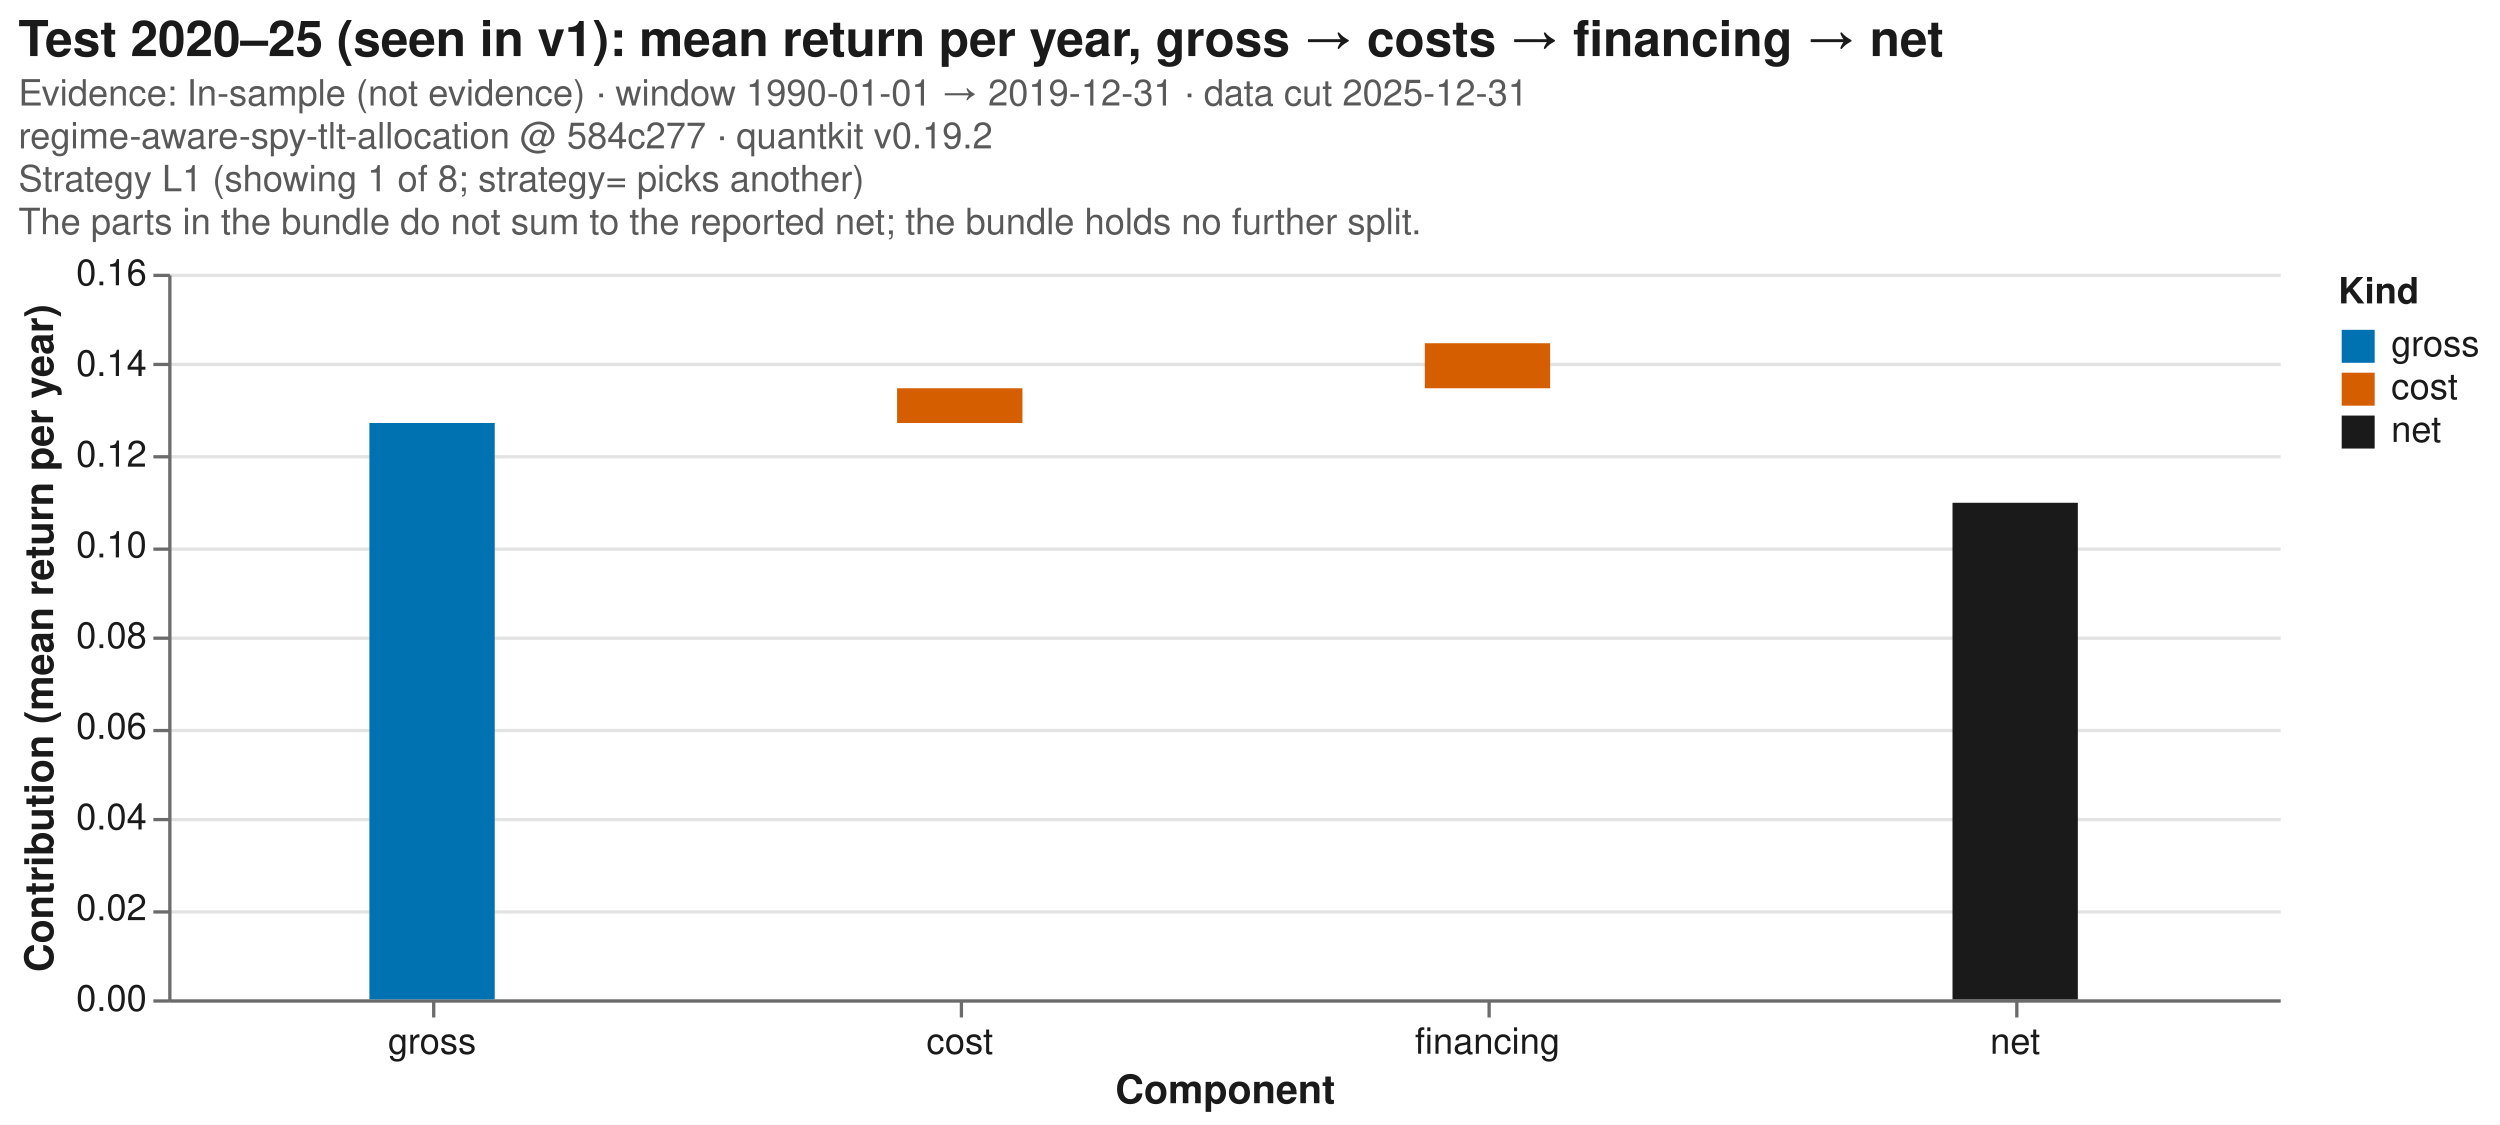
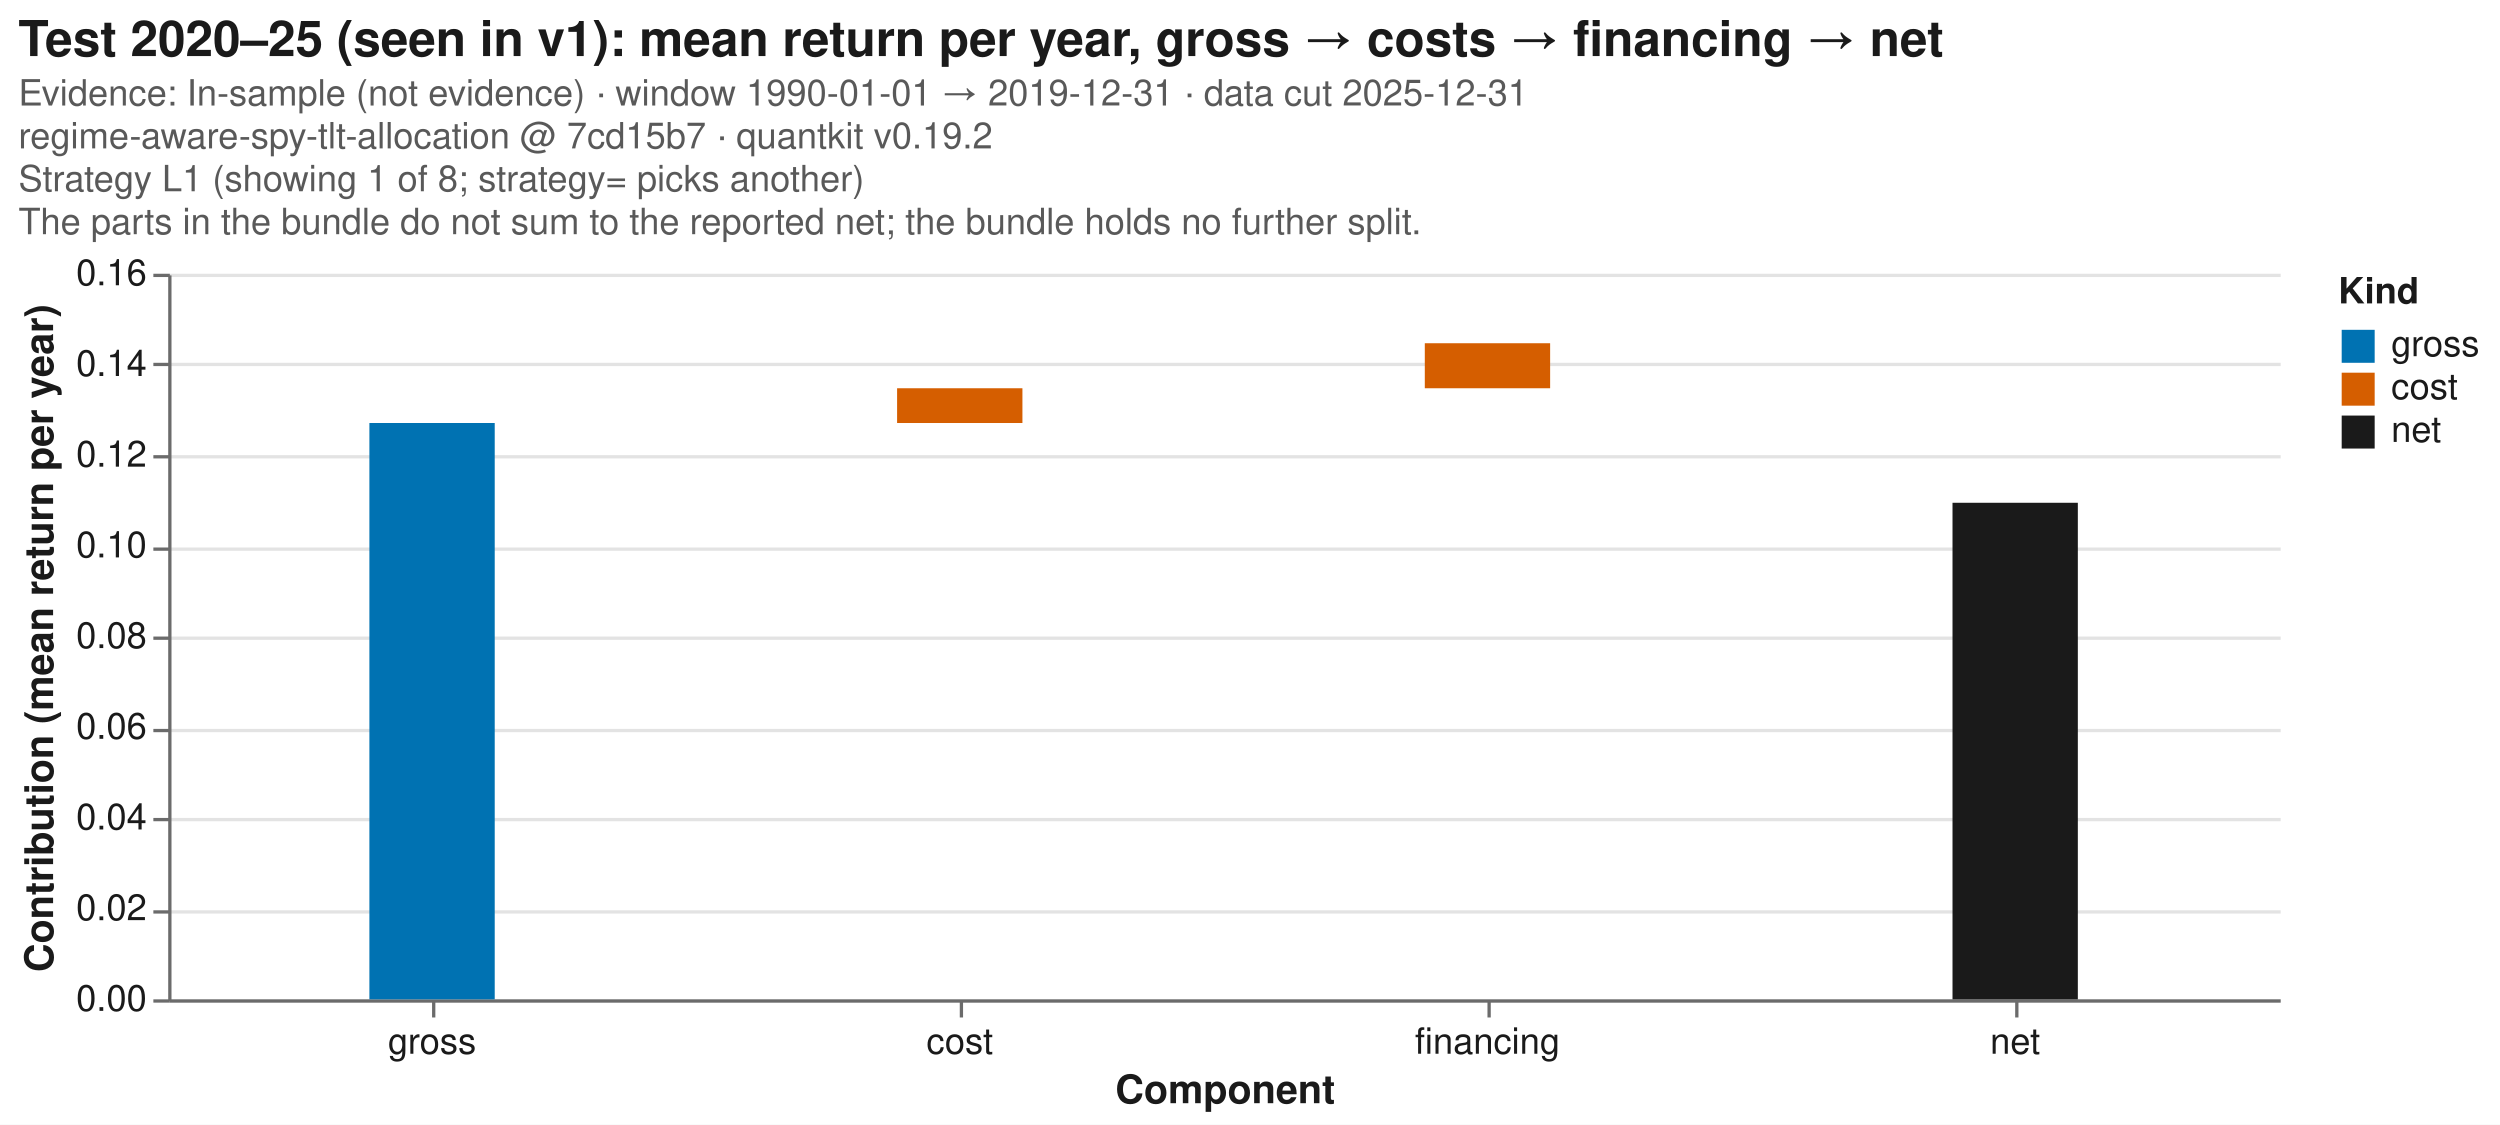
<svg xmlns="http://www.w3.org/2000/svg" version="1.1" class="marks" width="758" height="341" viewBox="0 0 758 341">
  <rect width="758" height="341" fill="#FFFFFF" />
  <g fill="none" stroke-miterlimit="10" transform="translate(51,83)">
    <g class="mark-group role-frame root" role="graphics-object" aria-roledescription="group mark container">
      <g transform="translate(0,0)">
        <path class="background" aria-hidden="true" d="M0,0h640v220h-640Z" />
        <g>
          <g class="mark-group role-axis" aria-hidden="true">
            <g transform="translate(0.5,0.5)">
              <path class="background" aria-hidden="true" d="M0,0h0v0h0Z" pointer-events="none" />
              <g>
                <g class="mark-rule role-axis-grid" pointer-events="none">
                  <line transform="translate(0,220)" x2="640" y2="0" stroke="#E3E3E3" stroke-width="1" opacity="1" />
                  <line transform="translate(0,193)" x2="640" y2="0" stroke="#E3E3E3" stroke-width="1" opacity="1" />
                  <line transform="translate(0,165)" x2="640" y2="0" stroke="#E3E3E3" stroke-width="1" opacity="1" />
                  <line transform="translate(0,138)" x2="640" y2="0" stroke="#E3E3E3" stroke-width="1" opacity="1" />
                  <line transform="translate(0,110)" x2="640" y2="0" stroke="#E3E3E3" stroke-width="1" opacity="1" />
                  <line transform="translate(0,83)" x2="640" y2="0" stroke="#E3E3E3" stroke-width="1" opacity="1" />
                  <line transform="translate(0,55)" x2="640" y2="0" stroke="#E3E3E3" stroke-width="1" opacity="1" />
                  <line transform="translate(0,27)" x2="640" y2="0" stroke="#E3E3E3" stroke-width="1" opacity="1" />
                  <line transform="translate(0,0)" x2="640" y2="0" stroke="#E3E3E3" stroke-width="1" opacity="1" />
                </g>
              </g>
              <path class="foreground" aria-hidden="true" d="" pointer-events="none" display="none" />
            </g>
          </g>
          <g class="mark-group role-axis" role="graphics-symbol" aria-roledescription="axis" aria-label="X-axis titled 'Component' for a discrete scale with 4 values: gross, cost, financing, net">
            <g transform="translate(0.5,220.5)">
              <path class="background" aria-hidden="true" d="M0,0h0v0h0Z" pointer-events="none" />
              <g>
                <g class="mark-rule role-axis-tick" pointer-events="none">
                  <line transform="translate(80,0)" x2="0" y2="5" stroke="#6B6B6B" stroke-width="1" opacity="1" />
                  <line transform="translate(240,0)" x2="0" y2="5" stroke="#6B6B6B" stroke-width="1" opacity="1" />
                  <line transform="translate(400,0)" x2="0" y2="5" stroke="#6B6B6B" stroke-width="1" opacity="1" />
                  <line transform="translate(560,0)" x2="0" y2="5" stroke="#6B6B6B" stroke-width="1" opacity="1" />
                </g>
                <g class="mark-text role-axis-label" pointer-events="none">
                  <text text-anchor="middle" transform="translate(79.5,16)" font-family="Helvetica Neue, Helvetica, Arial, sans-serif" font-size="11px" fill="#1A1A1A" opacity="1">gross</text>
                  <text text-anchor="middle" transform="translate(239.5,16)" font-family="Helvetica Neue, Helvetica, Arial, sans-serif" font-size="11px" fill="#1A1A1A" opacity="1">cost</text>
                  <text text-anchor="middle" transform="translate(399.5,16)" font-family="Helvetica Neue, Helvetica, Arial, sans-serif" font-size="11px" fill="#1A1A1A" opacity="1">financing</text>
                  <text text-anchor="middle" transform="translate(559.5,16)" font-family="Helvetica Neue, Helvetica, Arial, sans-serif" font-size="11px" fill="#1A1A1A" opacity="1">net</text>
                </g>
                <g class="mark-rule role-axis-domain" pointer-events="none">
                  <line transform="translate(0,0)" x2="640" y2="0" stroke="#6B6B6B" stroke-width="1" opacity="1" />
                </g>
                <g class="mark-text role-axis-title" pointer-events="none">
                  <text text-anchor="middle" transform="translate(320,31)" font-family="Helvetica Neue, Helvetica, Arial, sans-serif" font-size="12px" font-weight="bold" fill="#1A1A1A" opacity="1">Component</text>
                </g>
              </g>
              <path class="foreground" aria-hidden="true" d="" pointer-events="none" display="none" />
            </g>
          </g>
          <g class="mark-group role-axis" role="graphics-symbol" aria-roledescription="axis" aria-label="Y-axis titled 'Contribution (mean return per year)' for a linear scale with values from 0.00 to 0.16">
            <g transform="translate(0.5,0.5)">
              <path class="background" aria-hidden="true" d="M0,0h0v0h0Z" pointer-events="none" />
              <g>
                <g class="mark-rule role-axis-tick" pointer-events="none">
                  <line transform="translate(0,220)" x2="-5" y2="0" stroke="#6B6B6B" stroke-width="1" opacity="1" />
                  <line transform="translate(0,193)" x2="-5" y2="0" stroke="#6B6B6B" stroke-width="1" opacity="1" />
                  <line transform="translate(0,165)" x2="-5" y2="0" stroke="#6B6B6B" stroke-width="1" opacity="1" />
                  <line transform="translate(0,138)" x2="-5" y2="0" stroke="#6B6B6B" stroke-width="1" opacity="1" />
                  <line transform="translate(0,110)" x2="-5" y2="0" stroke="#6B6B6B" stroke-width="1" opacity="1" />
                  <line transform="translate(0,83)" x2="-5" y2="0" stroke="#6B6B6B" stroke-width="1" opacity="1" />
                  <line transform="translate(0,55)" x2="-5" y2="0" stroke="#6B6B6B" stroke-width="1" opacity="1" />
                  <line transform="translate(0,27)" x2="-5" y2="0" stroke="#6B6B6B" stroke-width="1" opacity="1" />
                  <line transform="translate(0,0)" x2="-5" y2="0" stroke="#6B6B6B" stroke-width="1" opacity="1" />
                </g>
                <g class="mark-text role-axis-label" pointer-events="none">
                  <text text-anchor="end" transform="translate(-7,223)" font-family="Helvetica Neue, Helvetica, Arial, sans-serif" font-size="11px" fill="#1A1A1A" opacity="1">0.00</text>
                  <text text-anchor="end" transform="translate(-7,195.5)" font-family="Helvetica Neue, Helvetica, Arial, sans-serif" font-size="11px" fill="#1A1A1A" opacity="1">0.02</text>
                  <text text-anchor="end" transform="translate(-7,168)" font-family="Helvetica Neue, Helvetica, Arial, sans-serif" font-size="11px" fill="#1A1A1A" opacity="1">0.04</text>
                  <text text-anchor="end" transform="translate(-7,140.5)" font-family="Helvetica Neue, Helvetica, Arial, sans-serif" font-size="11px" fill="#1A1A1A" opacity="1">0.06</text>
                  <text text-anchor="end" transform="translate(-7,113)" font-family="Helvetica Neue, Helvetica, Arial, sans-serif" font-size="11px" fill="#1A1A1A" opacity="1">0.08</text>
                  <text text-anchor="end" transform="translate(-7,85.5)" font-family="Helvetica Neue, Helvetica, Arial, sans-serif" font-size="11px" fill="#1A1A1A" opacity="1">0.10</text>
                  <text text-anchor="end" transform="translate(-7,58)" font-family="Helvetica Neue, Helvetica, Arial, sans-serif" font-size="11px" fill="#1A1A1A" opacity="1">0.12</text>
                  <text text-anchor="end" transform="translate(-7,30.5)" font-family="Helvetica Neue, Helvetica, Arial, sans-serif" font-size="11px" fill="#1A1A1A" opacity="1">0.14</text>
                  <text text-anchor="end" transform="translate(-7,3)" font-family="Helvetica Neue, Helvetica, Arial, sans-serif" font-size="11px" fill="#1A1A1A" opacity="1">0.16</text>
                </g>
                <g class="mark-rule role-axis-domain" pointer-events="none">
                  <line transform="translate(0,220)" x2="0" y2="-220" stroke="#6B6B6B" stroke-width="1" opacity="1" />
                </g>
                <g class="mark-text role-axis-title" pointer-events="none">
                  <text text-anchor="middle" transform="translate(-32.406,110) rotate(-90) translate(0,-3)" font-family="Helvetica Neue, Helvetica, Arial, sans-serif" font-size="12px" font-weight="bold" fill="#1A1A1A" opacity="1">Contribution (mean return per year)</text>
                </g>
              </g>
              <path class="foreground" aria-hidden="true" d="" pointer-events="none" display="none" />
            </g>
          </g>
          <g class="mark-rect role-mark marks" role="graphics-object" aria-roledescription="rect mark container">
            <path aria-label="Component: gross; Contribution (mean return per year): 0; Kind: gross; part: gross; value: 0.1271" role="graphics-symbol" aria-roledescription="bar" d="M61,45.255h38v174.745h-38Z" fill="#0072B2" />
            <path aria-label="Component: cost; Contribution (mean return per year): 0.127087032981; Kind: cost; part: cost; value: −0.007663" role="graphics-symbol" aria-roledescription="bar" d="M221,34.719h38v10.537h-38Z" fill="#D55E00" />
            <path aria-label="Component: financing; Contribution (mean return per year): 0.134749948051; Kind: cost; part: financing; value: −0.009927" role="graphics-symbol" aria-roledescription="bar" d="M381,21.07h38v13.649h-38Z" fill="#D55E00" />
            <path aria-label="Component: net; Contribution (mean return per year): 0; Kind: net; part: net; value: 0.1095" role="graphics-symbol" aria-roledescription="bar" d="M541,69.441h38v150.559h-38Z" fill="#1A1A1A" />
          </g>
          <g class="mark-group role-legend" role="graphics-symbol" aria-roledescription="legend" aria-label="Symbol legend titled 'Kind' for fill color with 3 values: gross, cost, net">
            <g transform="translate(658,0)">
              <path class="background" aria-hidden="true" d="M0,0h44v53h-44Z" pointer-events="none" />
              <g>
                <g class="mark-group role-legend-entry">
                  <g transform="translate(0,16)">
                    <path class="background" aria-hidden="true" d="M0,0h0v0h0Z" pointer-events="none" />
                    <g>
                      <g class="mark-group role-scope" role="graphics-object" aria-roledescription="group mark container">
                        <g transform="translate(0,0)">
                          <path class="background" aria-hidden="true" d="M0,0h43.093v11h-43.093Z" pointer-events="none" opacity="1" />
                          <g>
                            <g class="mark-symbol role-legend-symbol" pointer-events="none">
                              <path transform="translate(6,6)" d="M-5,-5h10v10h-10Z" fill="#0072B2" stroke-width="1.5" opacity="1" />
                            </g>
                            <g class="mark-text role-legend-label" pointer-events="none">
                              <text text-anchor="start" transform="translate(16,9)" font-family="Helvetica Neue, Helvetica, Arial, sans-serif" font-size="11px" fill="#1A1A1A" opacity="1">gross</text>
                            </g>
                          </g>
                          <path class="foreground" aria-hidden="true" d="" pointer-events="none" display="none" />
                        </g>
                        <g transform="translate(0,13)">
                          <path class="background" aria-hidden="true" d="M0,0h43.093v11h-43.093Z" pointer-events="none" opacity="1" />
                          <g>
                            <g class="mark-symbol role-legend-symbol" pointer-events="none">
                              <path transform="translate(6,6)" d="M-5,-5h10v10h-10Z" fill="#D55E00" stroke-width="1.5" opacity="1" />
                            </g>
                            <g class="mark-text role-legend-label" pointer-events="none">
                              <text text-anchor="start" transform="translate(16,9)" font-family="Helvetica Neue, Helvetica, Arial, sans-serif" font-size="11px" fill="#1A1A1A" opacity="1">cost</text>
                            </g>
                          </g>
                          <path class="foreground" aria-hidden="true" d="" pointer-events="none" display="none" />
                        </g>
                        <g transform="translate(0,26)">
                          <path class="background" aria-hidden="true" d="M0,0h43.093v11h-43.093Z" pointer-events="none" opacity="1" />
                          <g>
                            <g class="mark-symbol role-legend-symbol" pointer-events="none">
                              <path transform="translate(6,6)" d="M-5,-5h10v10h-10Z" fill="#1A1A1A" stroke-width="1.5" opacity="1" />
                            </g>
                            <g class="mark-text role-legend-label" pointer-events="none">
                              <text text-anchor="start" transform="translate(16,9)" font-family="Helvetica Neue, Helvetica, Arial, sans-serif" font-size="11px" fill="#1A1A1A" opacity="1">net</text>
                            </g>
                          </g>
                          <path class="foreground" aria-hidden="true" d="" pointer-events="none" display="none" />
                        </g>
                      </g>
                    </g>
                    <path class="foreground" aria-hidden="true" d="" pointer-events="none" display="none" />
                  </g>
                </g>
                <g class="mark-text role-legend-title" pointer-events="none">
                  <text text-anchor="start" transform="translate(0,9)" font-family="Helvetica Neue, Helvetica, Arial, sans-serif" font-size="11px" font-weight="bold" fill="#1A1A1A" opacity="1">Kind</text>
                </g>
              </g>
              <path class="foreground" aria-hidden="true" d="" pointer-events="none" display="none" />
            </g>
          </g>
          <g class="mark-group role-title">
            <g transform="translate(-45.406,-78)">
              <path class="background" aria-hidden="true" d="M0,0h0v0h0Z" pointer-events="none" />
              <g>
                <g class="mark-text role-title-text" role="graphics-symbol" aria-roledescription="title" aria-label="Title text 'Test 2020–25 (seen in v1): mean return per year, gross → costs → financing → net'" pointer-events="none">
                  <text text-anchor="start" transform="translate(0,12)" font-family="Helvetica Neue, Helvetica, Arial, sans-serif" font-size="15px" font-weight="bold" fill="#1A1A1A" opacity="1">Test 2020–25 (seen in v1): mean return per year, gross → costs → financing → net</text>
                </g>
-                 <g class="mark-text role-title-subtitle" role="graphics-symbol" aria-roledescription="subtitle" aria-label="Subtitle text 'Evidence: In-sample (not evidence) · window 1990-01-01 → 2019-12-31 · data cut 2025-12-31 regime-aware-spy-tlt-allocation @ 584c277 · quantkit v0.19.2 Strategy L1 (showing 1 of 8; strategy= picks another) The parts in the bundle do not sum to the reported net; the bundle holds no further split.'" pointer-events="none">
+                 <g class="mark-text role-title-subtitle" role="graphics-symbol" aria-roledescription="subtitle" aria-label="Subtitle text 'Evidence: In-sample (not evidence) · window 1990-01-01 → 2019-12-31 · data cut 2025-12-31 regime-aware-spy-tlt-allocation @ 7cd15b7 · quantkit v0.19.2 Strategy L1 (showing 1 of 8; strategy= picks another) The parts in the bundle do not sum to the reported net; the bundle holds no further split.'" pointer-events="none">
                  <text text-anchor="start" transform="translate(0,27)" font-family="Helvetica Neue, Helvetica, Arial, sans-serif" font-size="11px" fill="#595959" opacity="1">
                    <tspan>Evidence: In-sample (not evidence) · window 1990-01-01 → 2019-12-31 · data cut 2025-12-31</tspan>
-                     <tspan x="0" dy="13">regime-aware-spy-tlt-allocation @ 584c277 · quantkit v0.19.2</tspan>
+                     <tspan x="0" dy="13">regime-aware-spy-tlt-allocation @ 7cd15b7 · quantkit v0.19.2</tspan>
                    <tspan x="0" dy="13">Strategy L1 (showing 1 of 8; strategy= picks another)</tspan>
                    <tspan x="0" dy="13">The parts in the bundle do not sum to the reported net; the bundle holds no further split.</tspan>
                  </text>
                </g>
              </g>
              <path class="foreground" aria-hidden="true" d="" pointer-events="none" display="none" />
            </g>
          </g>
        </g>
        <path class="foreground" aria-hidden="true" d="" display="none" />
      </g>
    </g>
  </g>
</svg>
